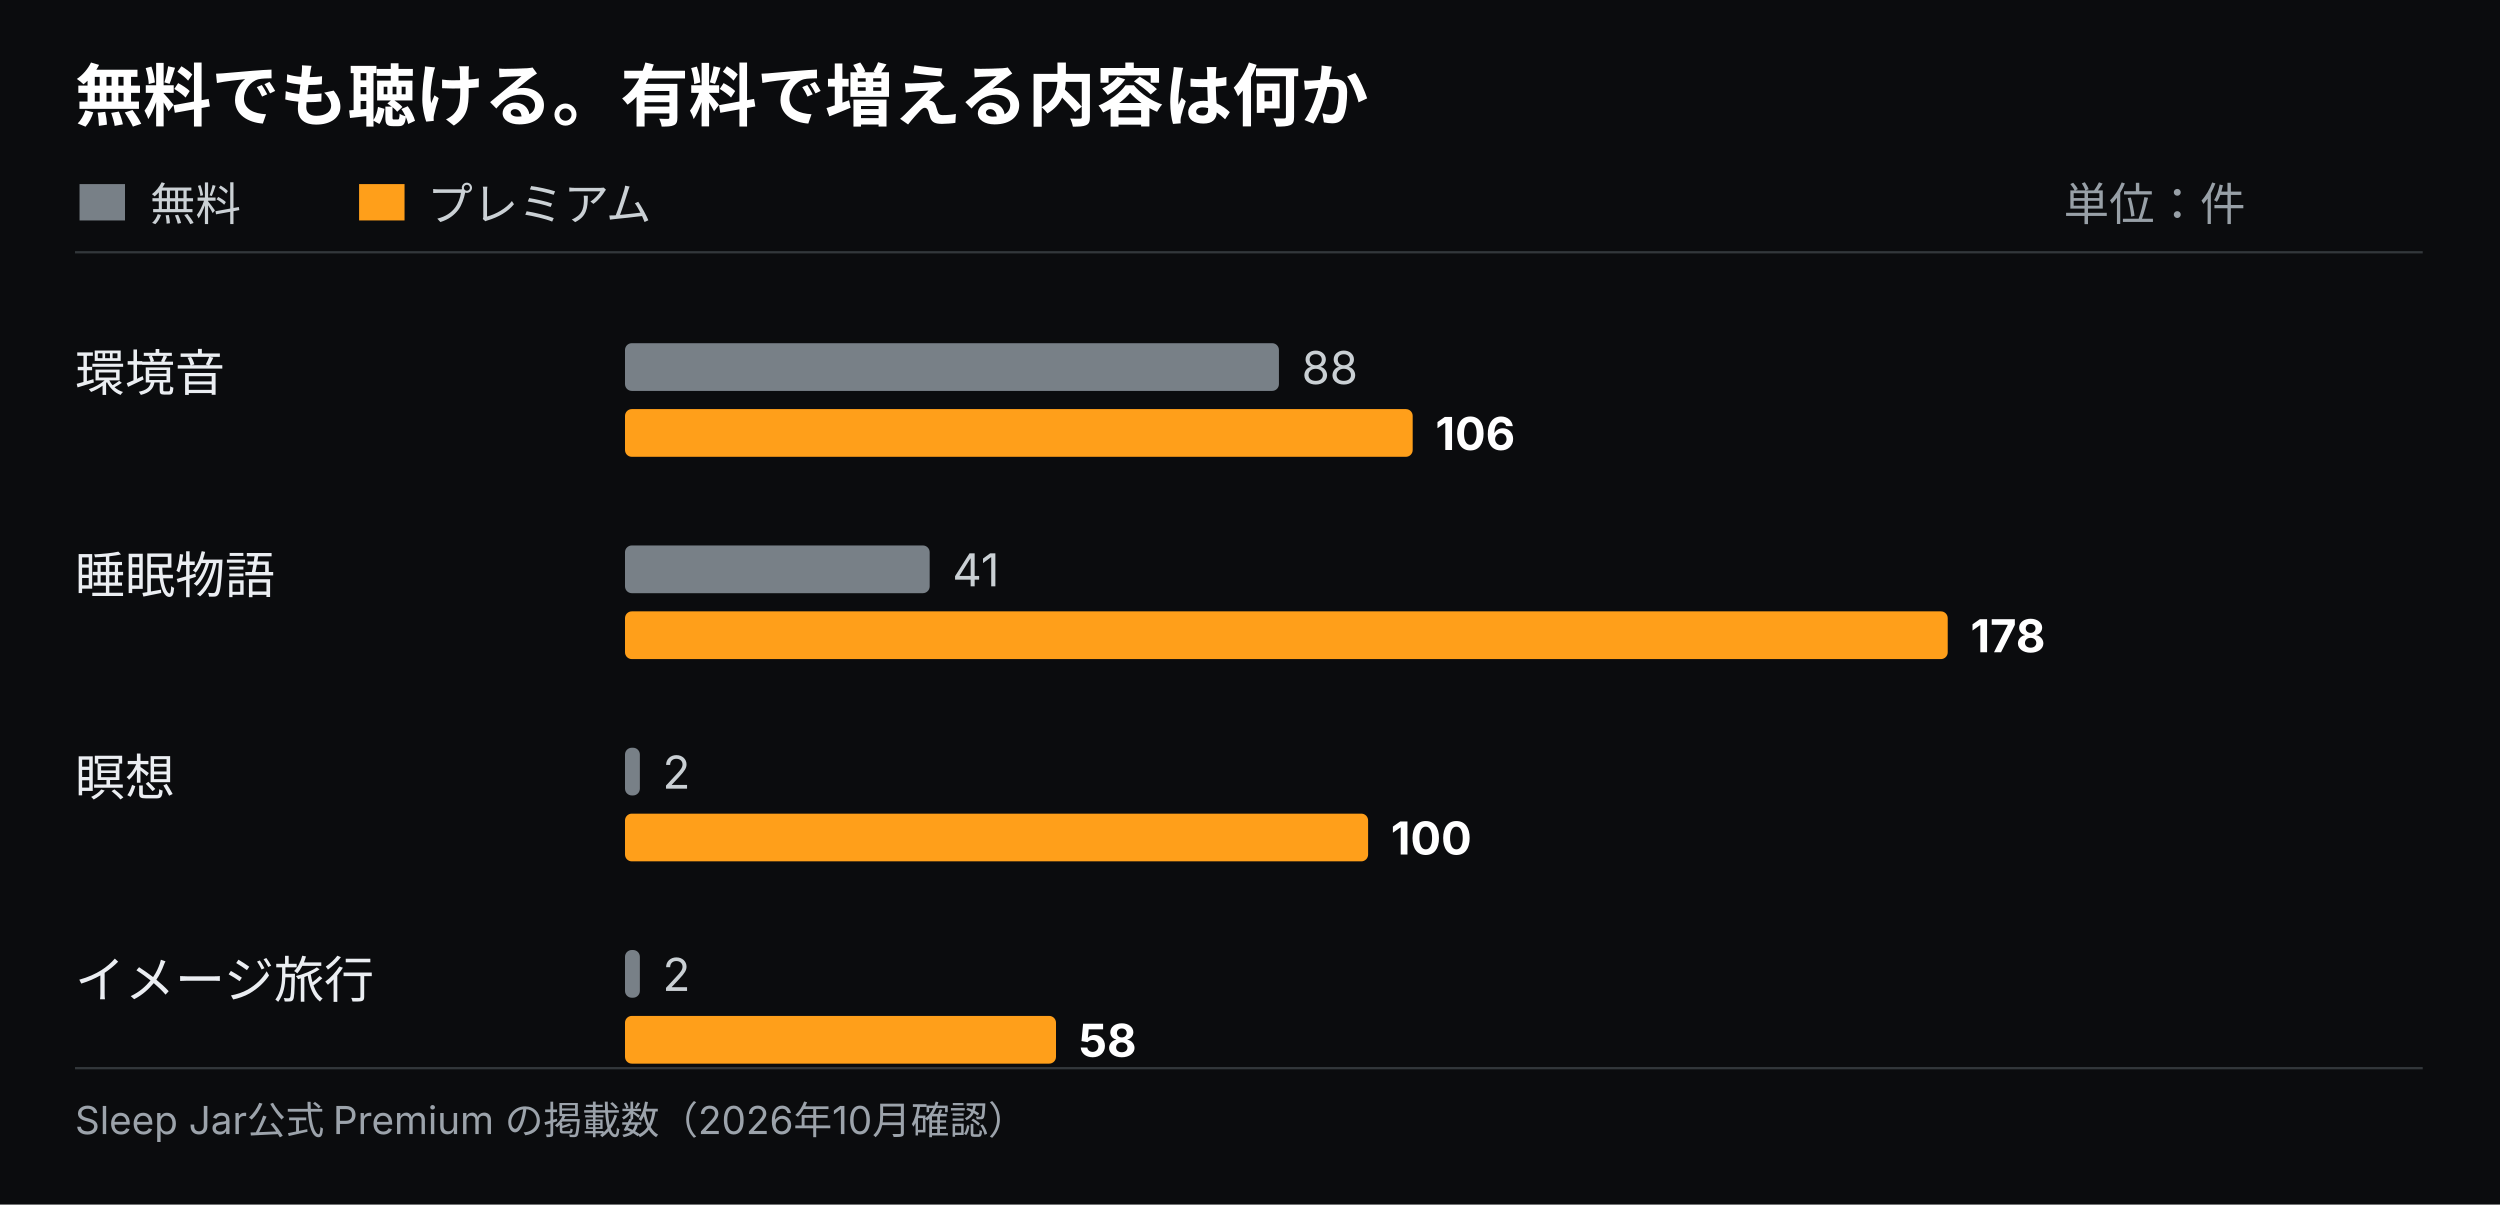
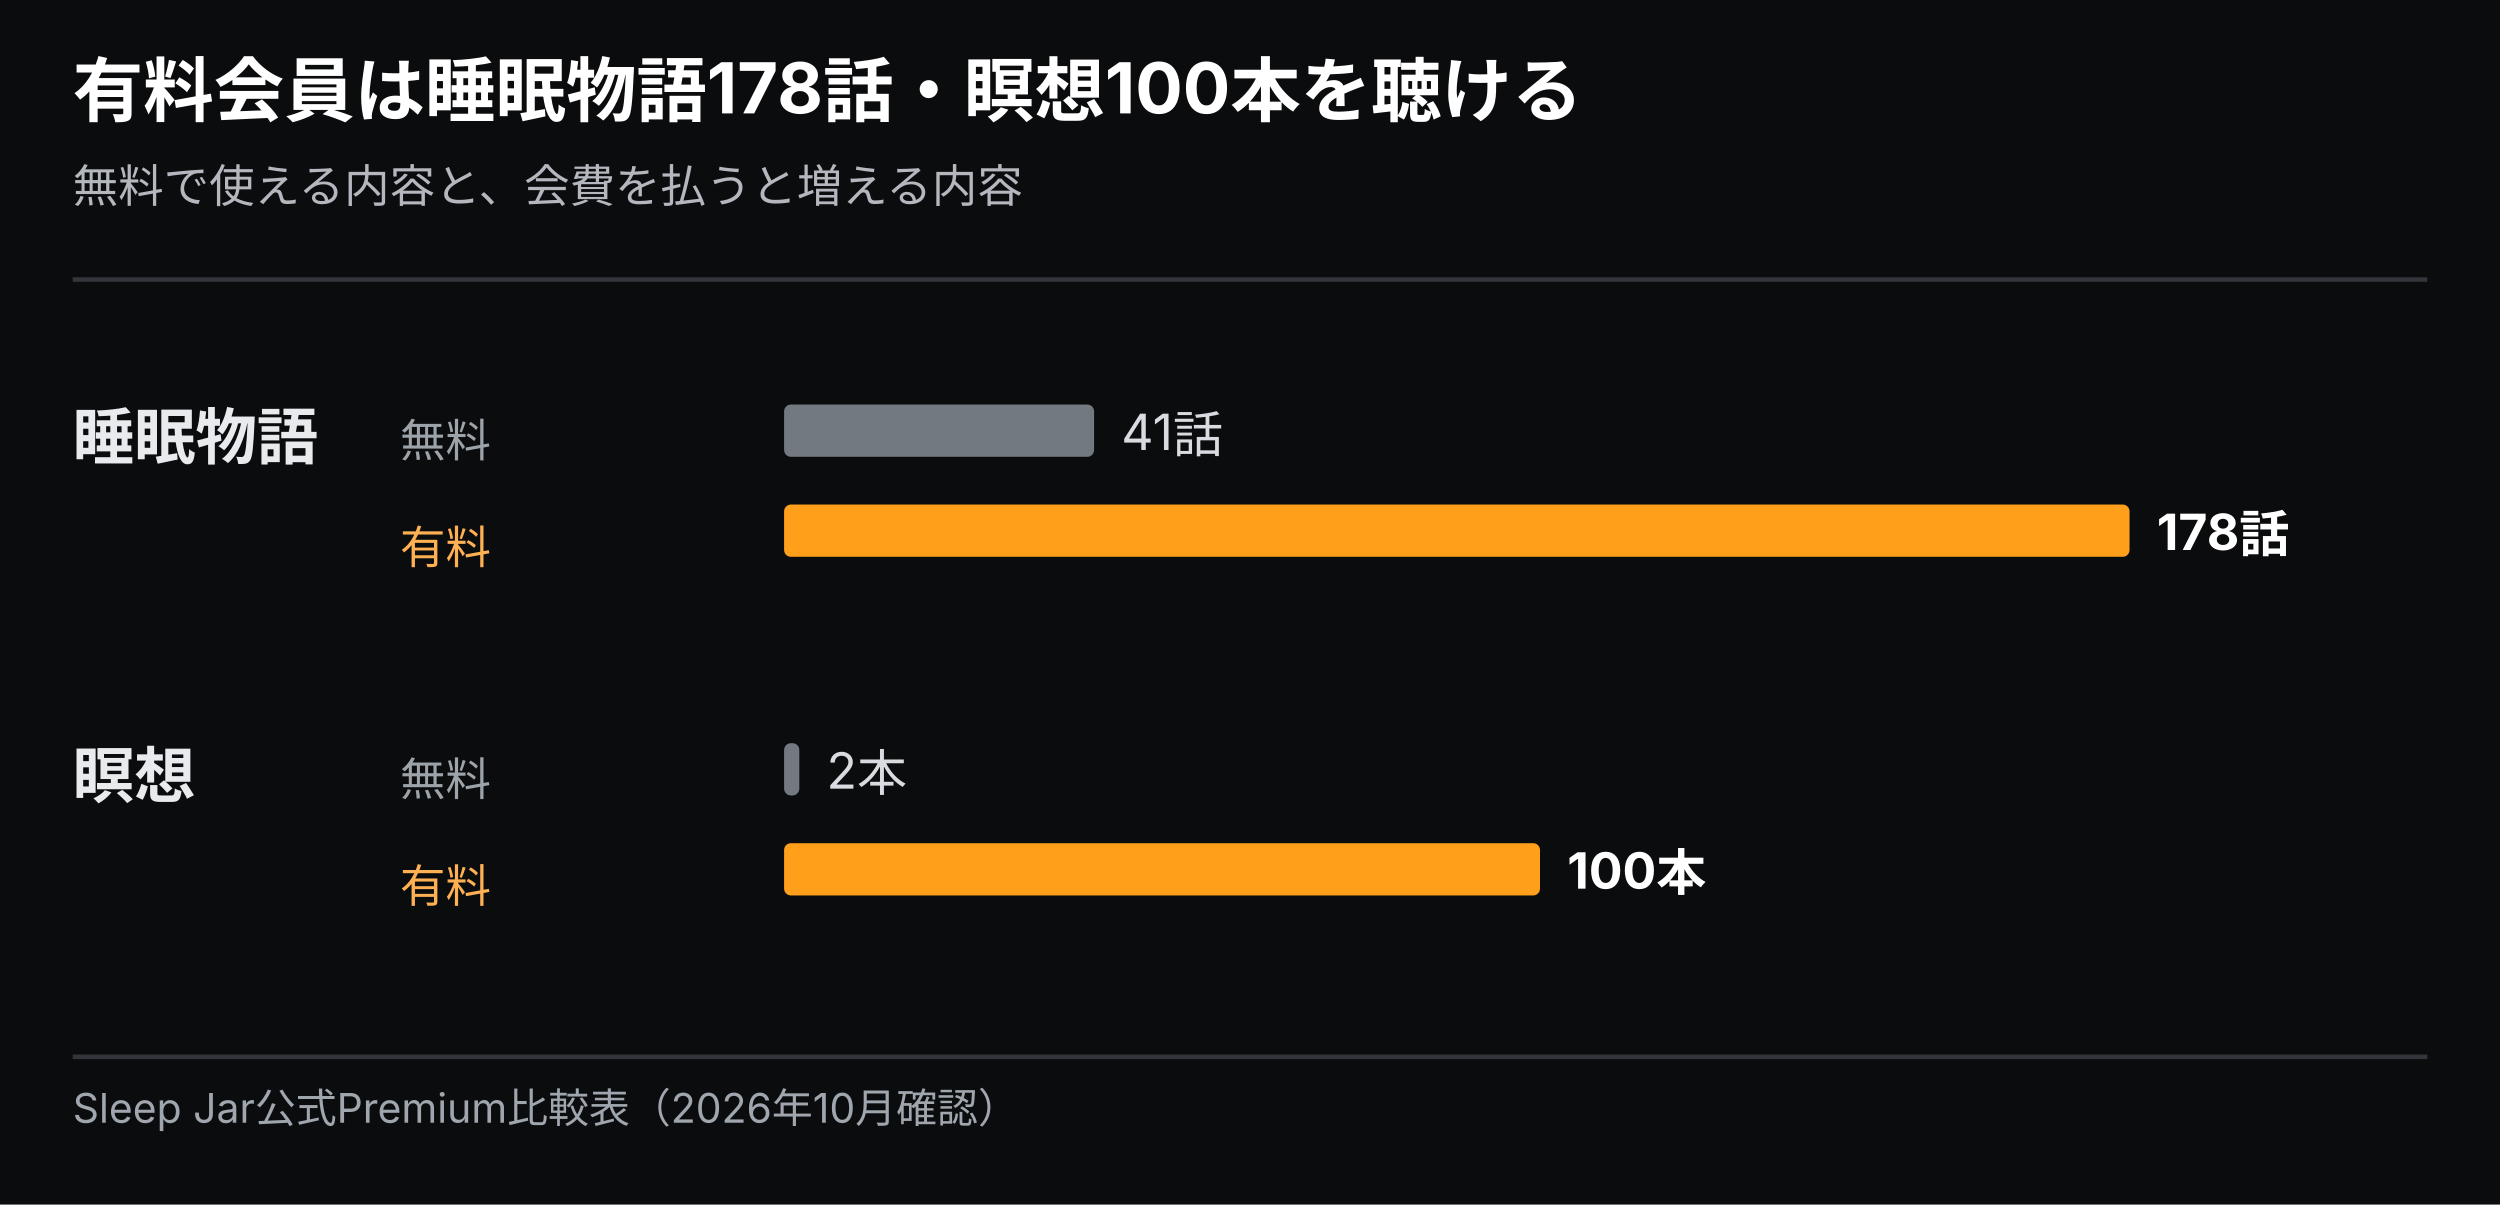
- <svg xmlns="http://www.w3.org/2000/svg" width="1100" height="530" viewBox="0 0 1100 530" role="img" aria-labelledby="t d">
+ <svg xmlns="http://www.w3.org/2000/svg" width="1100" height="530" viewBox="0 0 1100 530" role="img" aria-labelledby="title desc">
  <rect width="1100" height="530" fill="#0b0c0e" />
-   <text x="33" y="53" font-size="30" font-weight="700" fill="#fff" font-family="-apple-system,'Hiragino Sans',sans-serif">無料でも聴ける。有料で増える内容は何か</text>
-   <g font-size="20" font-family="-apple-system,'Hiragino Sans',sans-serif">
-     <rect x="35" y="81" width="20" height="16" fill="#788087" />
-     <text x="66" y="97" fill="#cbd1d5">無料</text>
-     <rect x="158" y="81" width="20" height="16" fill="#ff9f1a" />
-     <text x="188" y="97" fill="#cbd1d5">プレミアム</text>
-     <text x="908" y="97" fill="#98a0a7">単位：件</text>
+   <g font-family="-apple-system,BlinkMacSystemFont,'Hiragino Sans','Noto Sans JP',sans-serif">
+     <text x="32" y="51" fill="#fff" font-size="31" font-weight="700">有料会員は睡眠物語178話・瞑想100本を聴ける</text>
+     <text x="32" y="89" fill="#b4b8be" font-size="20">無料で使える内容と、会費を払うと増える内容</text>
+     <path d="M32 123H1068" stroke="#32363a" stroke-width="2" />
+     <text x="32" y="202" fill="#e8eaed" font-size="27" font-weight="700">睡眠物語</text>
+     <text x="176" y="201" fill="#9ca3a9" font-size="20">無料</text>
+     <rect x="345" y="178" width="136.4" height="23" rx="3" fill="#727980" />
+     <text x="493.36" y="198" font-size="22" fill="#d8dbe0">41話</text>
+     <text x="176" y="248" fill="#ffb052" font-size="20">有料</text>
+     <rect x="345" y="222" width="592.0" height="23" rx="3" fill="#ff9f1a" />
+     <text x="949" y="242" font-size="22" fill="#fff" font-weight="700">178話</text>
+     <text x="32" y="351" fill="#e8eaed" font-size="27" font-weight="700">瞑想</text>
+     <text x="176" y="350" fill="#9ca3a9" font-size="20">無料</text>
+     <rect x="345" y="327" width="6.7" height="23" rx="3" fill="#727980" />
+     <text x="363.652" y="347" font-size="22" fill="#d8dbe0">2本</text>
+     <text x="176" y="397" fill="#ffb052" font-size="20">有料</text>
+     <rect x="345" y="371" width="332.6" height="23" rx="3" fill="#ff9f1a" />
+     <text x="689.584" y="391" font-size="22" fill="#fff" font-weight="700">100本</text>
+     <path d="M32 465H1068" stroke="#32363a" stroke-width="2" />
+     <text x="32" y="494" fill="#a0a6ad" font-size="18">Sleep Jar公式Premium比較表（2026年10月確認）</text>
  </g>
-   <path d="M33 111 H1066" stroke="#33373b" />
-   <text x="33" y="172" font-size="22" fill="#ebeef2" font-family="-apple-system,'Hiragino Sans',sans-serif">環境音</text>
-   <rect x="275" y="151" width="287.73" height="21" rx="3" fill="#788087" />
-   <rect x="275" y="180" width="346.584" height="21" rx="3" fill="#ff9f1a" />
-   <text x="572.73" y="169" font-size="20" fill="#cad0d4" font-family="-apple-system,'Hiragino Sans',sans-serif">88</text>
-   <text x="631.584" y="198" font-size="20" fill="#fff" font-weight="700" font-family="-apple-system,'Hiragino Sans',sans-serif">106</text>
-   <text x="33" y="261" font-size="22" fill="#ebeef2" font-family="-apple-system,'Hiragino Sans',sans-serif">睡眠物語</text>
-   <rect x="275" y="240" width="134.056" height="21" rx="3" fill="#788087" />
-   <rect x="275" y="269" width="582" height="21" rx="3" fill="#ff9f1a" />
-   <text x="419.056" y="258" font-size="20" fill="#cad0d4" font-family="-apple-system,'Hiragino Sans',sans-serif">41</text>
-   <text x="867" y="287" font-size="20" fill="#fff" font-weight="700" font-family="-apple-system,'Hiragino Sans',sans-serif">178</text>
-   <text x="33" y="350" font-size="22" fill="#ebeef2" font-family="-apple-system,'Hiragino Sans',sans-serif">瞑想</text>
-   <rect x="275" y="329" width="6.539" height="21" rx="3" fill="#788087" />
-   <rect x="275" y="358" width="326.966" height="21" rx="3" fill="#ff9f1a" />
-   <text x="291.539" y="347" font-size="20" fill="#cad0d4" font-family="-apple-system,'Hiragino Sans',sans-serif">2</text>
-   <text x="611.966" y="376" font-size="20" fill="#fff" font-weight="700" font-family="-apple-system,'Hiragino Sans',sans-serif">100</text>
-   <text x="33" y="439" font-size="22" fill="#ebeef2" font-family="-apple-system,'Hiragino Sans',sans-serif">イメージ旅行</text>
-   <rect x="275" y="418" width="6.539" height="21" rx="3" fill="#788087" />
-   <rect x="275" y="447" width="189.64" height="21" rx="3" fill="#ff9f1a" />
-   <text x="291.539" y="436" font-size="20" fill="#cad0d4" font-family="-apple-system,'Hiragino Sans',sans-serif">2</text>
-   <text x="474.64" y="465" font-size="20" fill="#fff" font-weight="700" font-family="-apple-system,'Hiragino Sans',sans-serif">58</text>
-   <path d="M33 470 H1066" stroke="#33373b" />
-   <text x="33" y="499" fill="#9ca3ab" font-size="17" font-family="-apple-system,'Hiragino Sans',sans-serif">Sleep Jar公式 Premium の掲載数（2026年10月確認）</text>
</svg>
